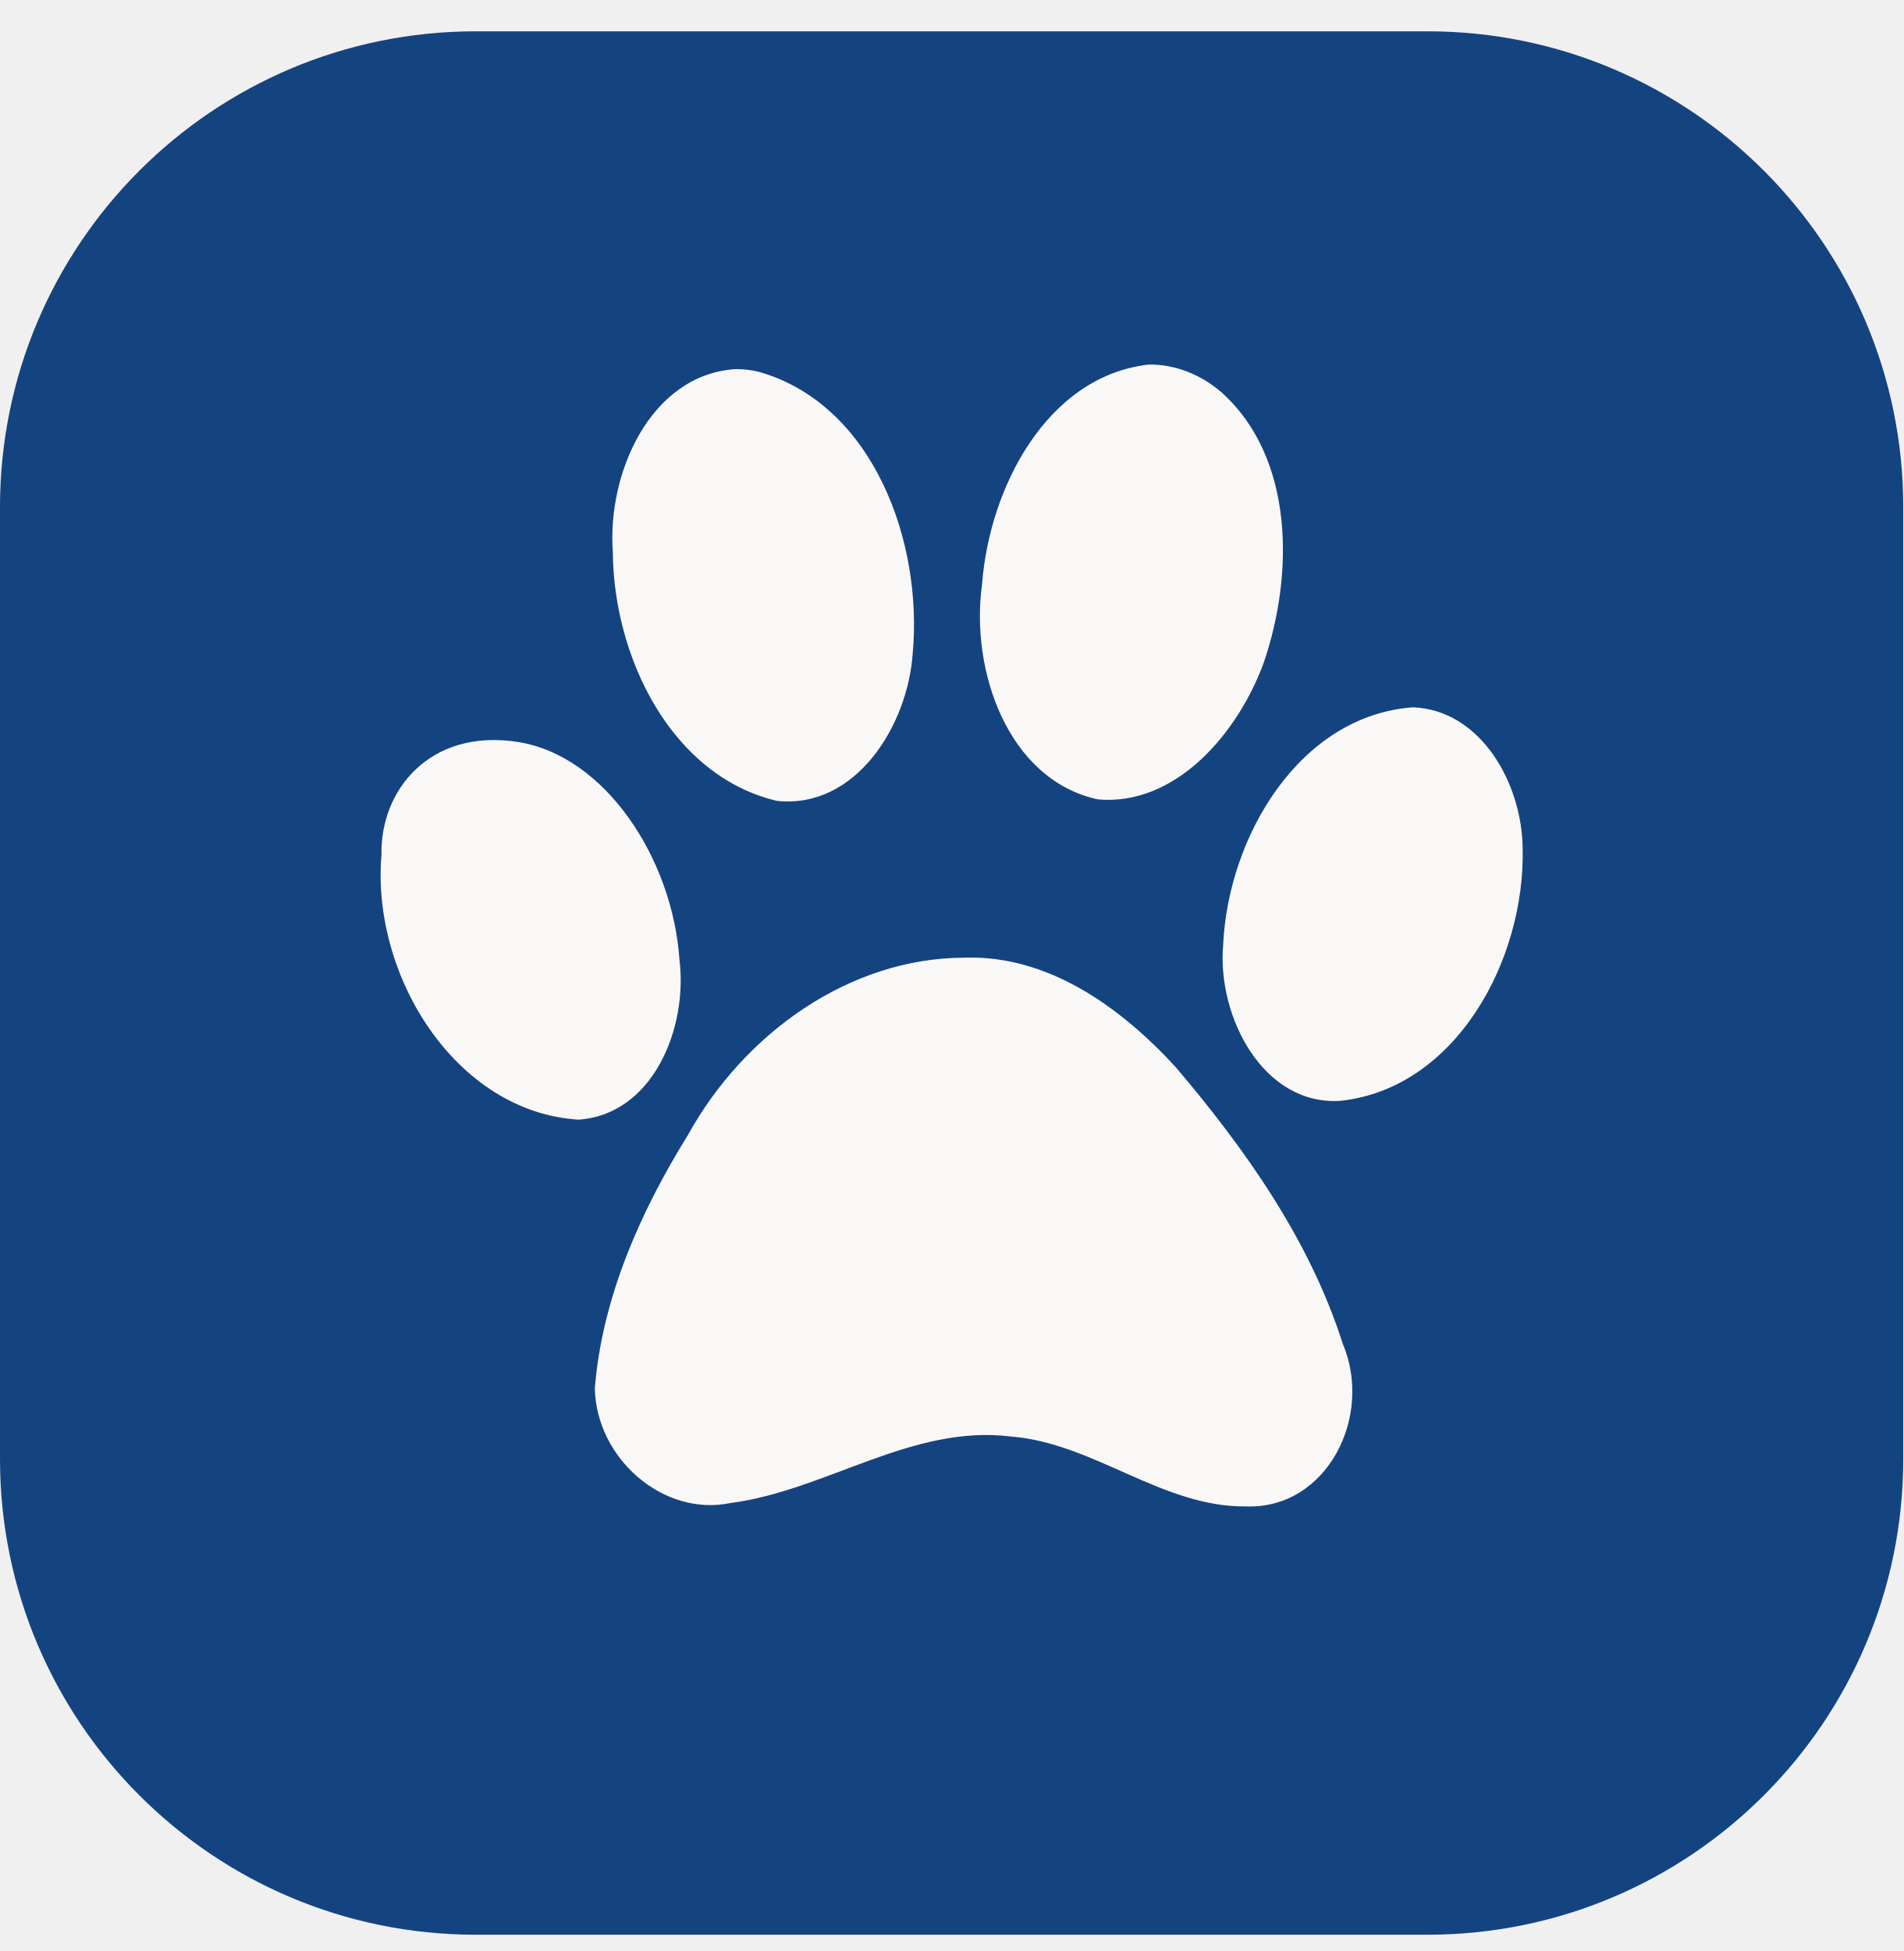
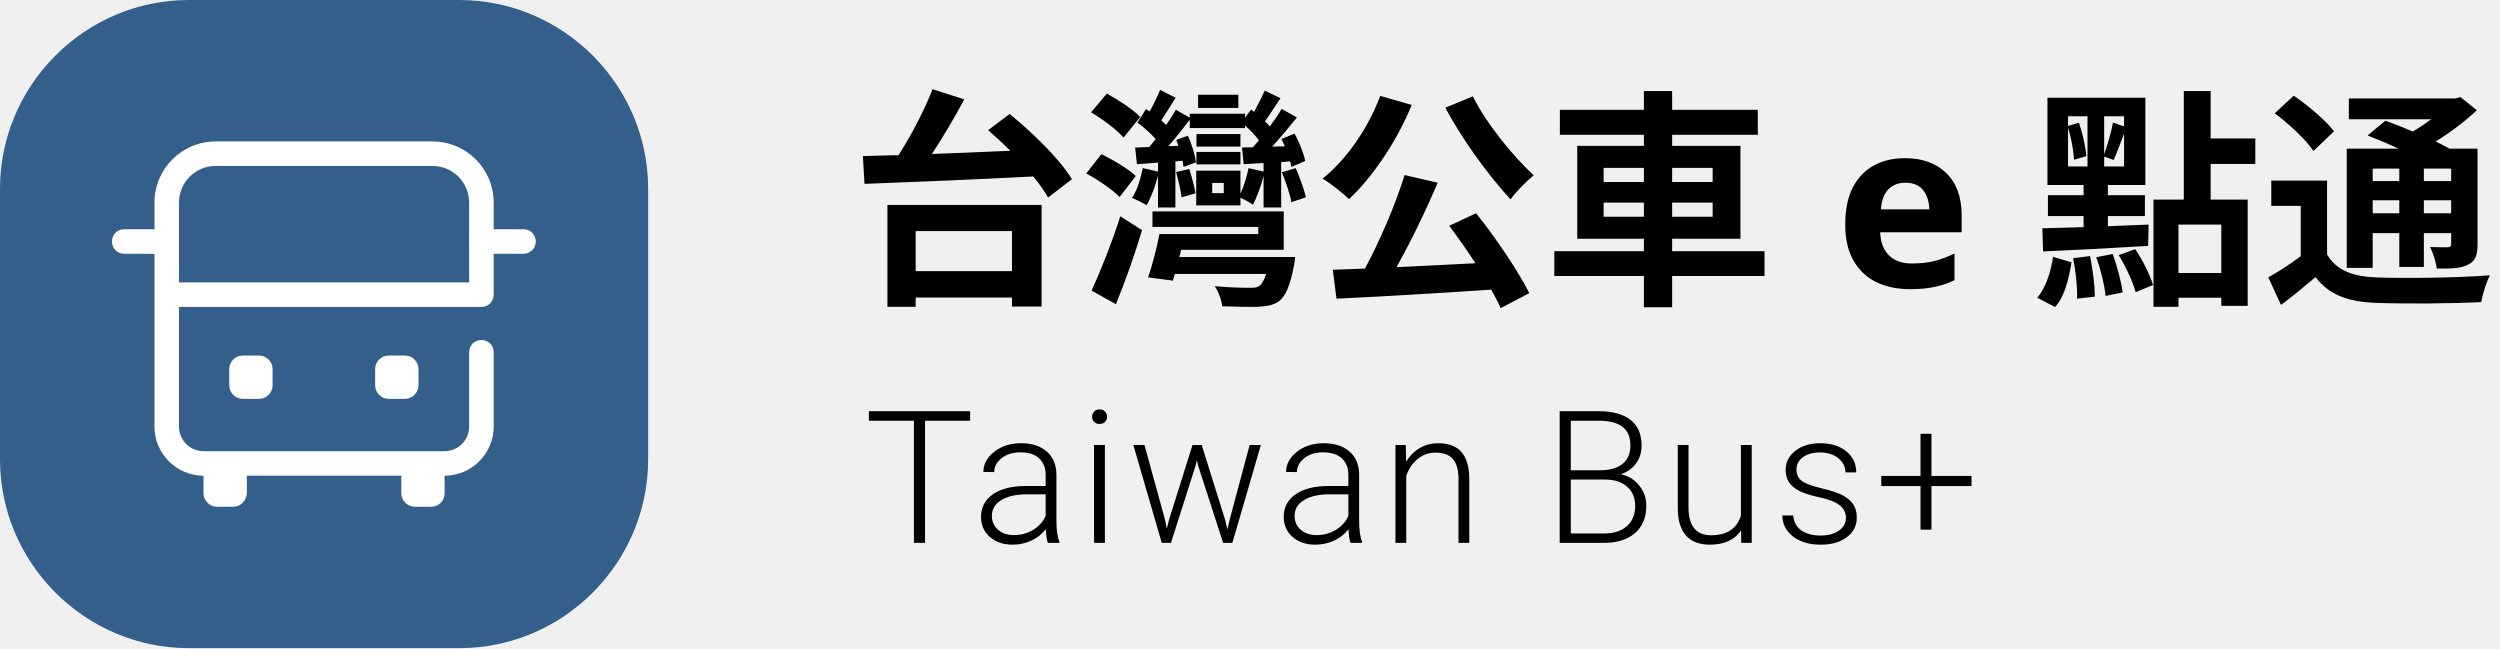
- <svg xmlns="http://www.w3.org/2000/svg" viewBox="0 0 40 41" fill="none">
-   <rect y="0.658" width="40" height="40" rx="10" fill="#144480" />
-   <g clip-path="url(#clip0_148_38)">
-     <path d="M24.136 7.662C22.004 7.908 20.794 10.245 20.64 12.276C20.388 14.081 21.176 16.384 23.072 16.799C24.715 16.945 26.021 15.402 26.558 13.93C27.192 12.087 27.211 9.626 25.672 8.245C25.245 7.875 24.697 7.65 24.136 7.662ZM15.44 7.758C13.666 7.887 12.757 9.948 12.88 11.603C12.895 13.816 14.11 16.304 16.326 16.83C17.979 17.008 19.08 15.256 19.183 13.723C19.394 11.378 18.355 8.537 16.002 7.829C15.819 7.778 15.629 7.753 15.44 7.758ZM29.694 14.864C27.314 15.039 25.809 17.575 25.706 19.867C25.58 21.36 26.545 23.237 28.169 23.134C30.597 22.877 32.061 20.17 32.001 17.819C31.985 16.465 31.127 14.921 29.694 14.864ZM8.018 17.958C7.798 20.498 9.575 23.369 12.157 23.529C13.722 23.424 14.459 21.607 14.28 20.169C14.137 18.047 12.719 15.875 10.876 15.591C9.033 15.307 7.989 16.609 8.018 17.958ZM20.273 20.125C17.853 20.131 15.64 21.713 14.457 23.854C13.465 25.454 12.655 27.266 12.501 29.178C12.535 30.652 13.941 31.879 15.352 31.586C17.364 31.324 19.162 29.927 21.254 30.189C22.993 30.328 24.427 31.676 26.183 31.657C27.887 31.721 28.87 29.767 28.22 28.237C27.521 26.046 26.165 24.141 24.709 22.425C23.548 21.16 22.027 20.069 20.273 20.125Z" fill="#FAF7F7" />
+ <svg xmlns="http://www.w3.org/2000/svg" width="162" height="42" viewBox="0 0 162 42" fill="none">
+   <path d="M65.575 14.974V17.569H59.335V14.974H65.575ZM57.505 19.879H59.335V19.279H65.575V19.864H67.495V13.279H57.505V19.879ZM64.03 8.434C64.495 8.839 64.99 9.289 65.47 9.769C63.745 9.844 62.005 9.919 60.385 9.979C61.105 8.884 61.855 7.624 62.485 6.439L60.43 5.779C59.92 7.099 59.065 8.749 58.225 10.054C57.385 10.069 56.605 10.099 55.915 10.114L56.02 11.914C58.81 11.809 62.995 11.644 66.955 11.434C67.36 11.929 67.69 12.394 67.915 12.799L69.46 11.614C68.695 10.324 66.91 8.599 65.425 7.384L64.03 8.434ZM80.245 6.139H77.635V6.994H80.245V6.139ZM73.885 7.579C73.435 7.099 72.46 6.469 71.725 6.064L70.705 7.279C71.455 7.729 72.385 8.419 72.805 8.914L73.885 7.579ZM73.6 11.404C73.105 10.939 72.13 10.354 71.365 9.994L70.39 11.239C71.14 11.644 72.115 12.304 72.55 12.769L73.6 11.404ZM72.31 19.714C72.91 18.259 73.525 16.519 74.005 14.914L72.595 14.014C72.04 15.769 71.275 17.659 70.735 18.829L72.31 19.714ZM79.3 12.514H78.55V11.854H79.3V12.514ZM75.04 13.444H76.165V10.459L76.63 10.414C76.66 10.564 76.675 10.699 76.69 10.819L77.5 10.519C77.44 10.054 77.23 9.334 76.975 8.794L76.225 9.064C76.27 9.184 76.315 9.319 76.36 9.454L75.715 9.469C76.18 8.944 76.66 8.329 77.095 7.759V8.299H80.68V8.134C81.025 8.434 81.355 8.794 81.58 9.094C81.445 9.244 81.31 9.409 81.19 9.544L80.485 9.559L80.59 10.639L81.88 10.564V11.119L80.905 10.894C80.785 11.449 80.62 12.049 80.38 12.544V11.059H77.515V13.309H80.38V12.814C80.65 12.934 81.01 13.129 81.19 13.264C81.445 12.784 81.715 12.064 81.88 11.389V13.444H83.02V10.504L83.605 10.459C83.635 10.594 83.665 10.714 83.68 10.819L84.58 10.429C84.475 9.934 84.19 9.199 83.89 8.659L83.035 9.004C83.11 9.154 83.185 9.319 83.26 9.484L82.435 9.499C82.975 8.914 83.545 8.224 84.04 7.609L83.05 7.054C82.855 7.399 82.585 7.789 82.285 8.194C82.195 8.089 82.09 7.969 81.97 7.864C82.285 7.429 82.63 6.874 82.975 6.364L81.955 5.869C81.79 6.244 81.52 6.784 81.265 7.249L81.07 7.099L80.68 7.624V7.369H77.095V7.624L76.195 7.114C76.03 7.414 75.805 7.744 75.565 8.104C75.475 7.999 75.355 7.909 75.25 7.804C75.535 7.369 75.865 6.844 76.18 6.334L75.175 5.824C75.01 6.229 74.755 6.769 74.5 7.219C74.425 7.174 74.335 7.114 74.26 7.069L73.705 7.939C74.11 8.239 74.56 8.644 74.89 9.004C74.755 9.184 74.605 9.364 74.47 9.529L73.555 9.559L73.675 10.639C74.095 10.609 74.56 10.579 75.04 10.534V11.119L74.05 10.894C73.915 11.569 73.705 12.289 73.36 12.829C73.63 12.934 74.08 13.159 74.305 13.294C74.59 12.799 74.86 12.064 75.04 11.389V13.444ZM83.065 11.164C83.32 11.779 83.59 12.574 83.68 13.099L84.625 12.784C84.505 12.274 84.22 11.494 83.965 10.894L83.065 11.164ZM77.53 10.654H80.38V9.844H77.53V10.654ZM80.38 8.689H77.53V9.499H80.38V8.689ZM77.47 12.529C77.395 12.109 77.23 11.449 77.065 10.954L76.21 11.149C76.36 11.674 76.51 12.349 76.57 12.784L77.47 12.529ZM76.42 16.654L76.54 16.189H83.185V13.699H74.68V14.704H81.535V15.169H75.13C74.95 16.099 74.665 17.209 74.395 17.974L76 18.184C76.045 18.049 76.09 17.899 76.135 17.749H82.045C81.91 18.169 81.775 18.409 81.61 18.529C81.46 18.634 81.28 18.649 80.98 18.649C80.605 18.649 79.615 18.634 78.715 18.544C78.97 18.919 79.165 19.459 79.195 19.849C80.125 19.879 81.04 19.894 81.52 19.879C82.12 19.849 82.54 19.774 82.915 19.489C83.32 19.159 83.59 18.499 83.83 17.299C83.89 17.089 83.92 16.654 83.92 16.654H76.42ZM93.655 6.979C94.75 9.034 96.475 11.404 97.885 12.919C98.23 12.424 98.92 11.734 99.385 11.359C98.02 10.099 96.31 7.999 95.44 6.244L93.655 6.979ZM89.44 6.214C88.66 8.299 87.25 10.354 85.705 11.569C86.17 11.854 87.055 12.529 87.415 12.904C88.945 11.479 90.52 9.154 91.48 6.799L89.44 6.214ZM93.91 14.629C94.465 15.364 95.065 16.219 95.605 17.059C93.865 17.149 92.11 17.239 90.49 17.314C91.405 15.694 92.38 13.684 93.16 11.839L91.015 11.344C90.445 13.219 89.41 15.619 88.45 17.404L86.365 17.479L86.605 19.354C89.245 19.234 93.025 19.009 96.625 18.769C96.88 19.204 97.09 19.609 97.24 19.969L99.1 18.994C98.365 17.554 96.955 15.439 95.65 13.819L93.91 14.629ZM103.915 14.044V13.129H106.525V14.044H103.915ZM103.915 10.879H106.525V11.794H103.915V10.879ZM110.98 10.879V11.794H108.355V10.879H110.98ZM110.98 14.044H108.355V13.129H110.98V14.044ZM114.34 16.279H108.355V15.469H112.78V9.454H108.355V8.734H113.905V7.114H108.355V5.899H106.525V7.114H101.08V8.734H106.525V9.454H102.205V15.469H106.525V16.279H100.72V17.884H106.525V19.909H108.355V17.884H114.34V16.279ZM123.441 10.249C124.571 10.249 125.466 10.574 126.126 11.224C126.786 11.864 127.116 12.779 127.116 13.969V15.049H121.836C121.856 15.679 122.041 16.174 122.391 16.534C122.751 16.894 123.246 17.074 123.876 17.074C124.406 17.074 124.886 17.024 125.316 16.924C125.746 16.814 126.191 16.649 126.651 16.429V18.154C126.251 18.354 125.826 18.499 125.376 18.589C124.936 18.689 124.401 18.739 123.771 18.739C122.951 18.739 122.226 18.589 121.596 18.289C120.966 17.979 120.471 17.514 120.111 16.894C119.751 16.274 119.571 15.494 119.571 14.554C119.571 13.594 119.731 12.799 120.051 12.169C120.381 11.529 120.836 11.049 121.416 10.729C121.996 10.409 122.671 10.249 123.441 10.249ZM123.456 11.839C123.026 11.839 122.666 11.979 122.376 12.259C122.096 12.539 121.931 12.974 121.881 13.564H125.016C125.006 13.064 124.876 12.654 124.626 12.334C124.376 12.004 123.986 11.839 123.456 11.839ZM134.01 8.269C134.22 8.944 134.37 9.784 134.4 10.354L135.195 10.114C135.15 9.529 134.955 8.644 134.715 7.954L134.01 8.164V7.534H135.27V10.789H134.01V8.269ZM137.64 8.194L136.92 7.939C136.815 8.539 136.56 9.409 136.35 10.009V7.534H137.64V8.194ZM136.35 10.789V10.144L136.965 10.369C137.16 9.934 137.4 9.289 137.64 8.659V10.789H136.35ZM132.39 16.294C134.205 16.219 136.77 16.084 139.2 15.934L139.23 14.554C138.36 14.584 137.46 14.629 136.59 14.659V13.999H138.99V12.649H136.59V11.989H139.02V6.334H132.675V11.989H135.015V12.649H132.705V13.999H135.015V14.719C134.01 14.749 133.095 14.779 132.345 14.794L132.39 16.294ZM133.17 19.894C133.8 19.204 134.055 18.064 134.235 16.999L133.035 16.639C132.9 17.629 132.555 18.664 132.015 19.294L133.17 19.894ZM134.34 16.729C134.505 17.569 134.625 18.649 134.595 19.354L135.75 19.219C135.735 18.499 135.615 17.434 135.435 16.594L134.34 16.729ZM135.84 16.669C136.125 17.464 136.38 18.499 136.44 19.174L137.55 18.949C137.46 18.259 137.19 17.254 136.905 16.459L135.84 16.669ZM137.295 16.534C137.76 17.284 138.21 18.274 138.39 18.934L139.515 18.469C139.32 17.809 138.84 16.849 138.36 16.144L137.295 16.534ZM143.94 17.689H141.165V14.554H143.94V17.689ZM146.145 10.624V8.974H143.25V5.899H141.51V12.934H139.545V19.879H141.165V19.294H143.94V19.819H145.65V12.934H143.25V10.624H146.145ZM155.475 10.924V11.734H153.75V10.924H155.475ZM158.835 11.734H157.065V10.924H158.835V11.734ZM157.065 13.819V12.979H158.835V13.819H157.065ZM153.75 13.819V12.979H155.475V13.819H153.75ZM153.75 15.109H155.475V17.299H157.065V15.109H158.835V15.799C158.835 15.949 158.79 16.009 158.61 16.024C158.46 16.024 157.935 16.024 157.47 16.009C157.665 16.384 157.845 16.969 157.905 17.404C158.805 17.404 159.45 17.404 159.93 17.149C160.41 16.909 160.545 16.534 160.545 15.814V9.634H158.73C158.475 9.484 158.16 9.334 157.83 9.169C158.805 8.569 159.75 7.849 160.5 7.144L159.435 6.289L159.09 6.379H152.205V7.729H157.545C157.17 7.999 156.765 8.284 156.345 8.524C155.73 8.254 155.1 8.014 154.575 7.819L153.42 8.779C154.035 9.019 154.755 9.319 155.43 9.634H152.07V17.359H153.75V15.109ZM151.245 8.509C150.705 7.789 149.55 6.829 148.635 6.199L147.405 7.339C148.32 8.029 149.445 9.064 149.91 9.784L151.245 8.509ZM150.795 11.704H147.18V13.339H149.085V16.609C148.395 17.119 147.63 17.614 146.985 17.974L147.81 19.759C148.65 19.129 149.355 18.544 150.045 17.959C150.945 19.114 152.13 19.549 153.93 19.624C155.76 19.699 158.94 19.669 160.785 19.579C160.86 19.084 161.13 18.259 161.34 17.839C159.285 18.004 155.73 18.049 153.945 17.974C152.415 17.914 151.38 17.494 150.795 16.489V11.704Z" fill="black" />
+   <path d="M62.867 27.262H59.943V35.178H59.222V27.262H56.305V26.646H62.867V27.262ZM67.9 35.178C67.829 34.978 67.785 34.683 67.765 34.293C67.519 34.613 67.204 34.861 66.822 35.037C66.443 35.209 66.04 35.295 65.615 35.295C65.005 35.295 64.511 35.125 64.132 34.785C63.757 34.445 63.57 34.016 63.57 33.496C63.57 32.879 63.826 32.391 64.337 32.031C64.853 31.672 65.57 31.492 66.488 31.492H67.759V30.771C67.759 30.318 67.618 29.963 67.337 29.705C67.06 29.443 66.654 29.312 66.118 29.312C65.63 29.312 65.226 29.437 64.906 29.687C64.585 29.937 64.425 30.238 64.425 30.59L63.722 30.584C63.722 30.08 63.956 29.644 64.425 29.277C64.894 28.906 65.47 28.721 66.154 28.721C66.861 28.721 67.417 28.898 67.824 29.254C68.234 29.605 68.445 30.098 68.456 30.73V33.73C68.456 34.344 68.521 34.803 68.65 35.107V35.178H67.9ZM65.697 34.674C66.165 34.674 66.583 34.56 66.951 34.334C67.322 34.107 67.591 33.804 67.759 33.426V32.031H66.505C65.806 32.039 65.259 32.168 64.865 32.418C64.47 32.664 64.273 33.004 64.273 33.437C64.273 33.793 64.404 34.088 64.665 34.322C64.931 34.556 65.275 34.674 65.697 34.674ZM71.597 35.178H70.894V28.838H71.597V35.178ZM70.77 27.004C70.77 26.871 70.813 26.76 70.899 26.67C70.985 26.576 71.103 26.529 71.251 26.529C71.399 26.529 71.516 26.576 71.603 26.67C71.692 26.76 71.737 26.871 71.737 27.004C71.737 27.137 71.692 27.248 71.603 27.338C71.516 27.428 71.399 27.473 71.251 27.473C71.103 27.473 70.985 27.428 70.899 27.338C70.813 27.248 70.77 27.137 70.77 27.004ZM75.504 33.719L75.61 34.264L75.75 33.689L77.274 28.838H77.871L79.377 33.648L79.541 34.316L79.676 33.701L80.977 28.838H81.704L79.858 35.178H79.26L77.631 30.15L77.555 29.805L77.479 30.156L75.879 35.178H75.282L73.442 28.838H74.162L75.504 33.719ZM87.516 35.178C87.445 34.978 87.4 34.683 87.381 34.293C87.135 34.613 86.82 34.861 86.438 35.037C86.058 35.209 85.656 35.295 85.23 35.295C84.621 35.295 84.127 35.125 83.748 34.785C83.373 34.445 83.186 34.016 83.186 33.496C83.186 32.879 83.441 32.391 83.953 32.031C84.469 31.672 85.186 31.492 86.103 31.492H87.375V30.771C87.375 30.318 87.234 29.963 86.953 29.705C86.676 29.443 86.269 29.312 85.734 29.312C85.246 29.312 84.842 29.437 84.521 29.687C84.201 29.937 84.041 30.238 84.041 30.59L83.338 30.584C83.338 30.08 83.572 29.644 84.041 29.277C84.51 28.906 85.086 28.721 85.769 28.721C86.477 28.721 87.033 28.898 87.439 29.254C87.85 29.605 88.061 30.098 88.072 30.73V33.73C88.072 34.344 88.137 34.803 88.266 35.107V35.178H87.516ZM85.312 34.674C85.781 34.674 86.199 34.56 86.566 34.334C86.938 34.107 87.207 33.804 87.375 33.426V32.031H86.121C85.422 32.039 84.875 32.168 84.48 32.418C84.086 32.664 83.889 33.004 83.889 33.437C83.889 33.793 84.019 34.088 84.281 34.322C84.547 34.556 84.891 34.674 85.312 34.674ZM91.095 28.838L91.119 29.922C91.357 29.531 91.654 29.234 92.009 29.031C92.365 28.824 92.757 28.721 93.187 28.721C93.867 28.721 94.373 28.912 94.705 29.295C95.037 29.678 95.205 30.252 95.209 31.017V35.178H94.511V31.012C94.507 30.445 94.386 30.023 94.148 29.746C93.914 29.469 93.537 29.33 93.017 29.33C92.584 29.33 92.199 29.467 91.863 29.74C91.531 30.01 91.285 30.375 91.124 30.836V35.178H90.427V28.838H91.095ZM101.067 35.178V26.646H103.586C104.501 26.646 105.194 26.836 105.667 27.215C106.139 27.59 106.376 28.144 106.376 28.879C106.376 29.32 106.254 29.705 106.012 30.033C105.774 30.357 105.446 30.59 105.028 30.73C105.524 30.84 105.922 31.084 106.223 31.463C106.528 31.842 106.68 32.279 106.68 32.775C106.68 33.529 106.436 34.119 105.948 34.545C105.463 34.967 104.788 35.178 103.92 35.178H101.067ZM101.788 31.076V34.568H103.95C104.567 34.568 105.055 34.412 105.415 34.099C105.778 33.783 105.959 33.346 105.959 32.787C105.959 32.26 105.786 31.844 105.438 31.539C105.094 31.23 104.618 31.076 104.008 31.076H101.788ZM101.788 30.473H103.756C104.358 30.461 104.823 30.32 105.151 30.051C105.483 29.777 105.649 29.381 105.649 28.861C105.649 28.314 105.477 27.912 105.133 27.654C104.793 27.392 104.278 27.262 103.586 27.262H101.788V30.473ZM112.82 34.375C112.398 34.988 111.725 35.295 110.799 35.295C110.123 35.295 109.609 35.099 109.258 34.709C108.906 34.314 108.727 33.732 108.719 32.963V28.838H109.416V32.875C109.416 34.082 109.904 34.685 110.881 34.685C111.897 34.685 112.539 34.266 112.809 33.426V28.838H113.512V35.178H112.832L112.82 34.375ZM119.617 33.566C119.617 33.219 119.476 32.939 119.195 32.728C118.918 32.517 118.498 32.353 117.935 32.236C117.373 32.115 116.935 31.978 116.623 31.826C116.314 31.67 116.084 31.48 115.931 31.258C115.783 31.035 115.709 30.765 115.709 30.449C115.709 29.949 115.918 29.537 116.336 29.213C116.753 28.885 117.289 28.721 117.941 28.721C118.648 28.721 119.214 28.896 119.64 29.248C120.07 29.596 120.285 30.051 120.285 30.613H119.582C119.582 30.242 119.425 29.933 119.113 29.687C118.804 29.441 118.414 29.318 117.941 29.318C117.48 29.318 117.109 29.422 116.828 29.629C116.55 29.832 116.412 30.098 116.412 30.426C116.412 30.742 116.527 30.988 116.757 31.164C116.992 31.336 117.416 31.494 118.029 31.639C118.646 31.783 119.107 31.937 119.412 32.101C119.72 32.266 119.949 32.463 120.097 32.693C120.246 32.924 120.32 33.203 120.32 33.531C120.32 34.066 120.103 34.494 119.669 34.814C119.24 35.135 118.677 35.295 117.982 35.295C117.244 35.295 116.644 35.117 116.183 34.762C115.726 34.402 115.498 33.949 115.498 33.402H116.201C116.228 33.812 116.4 34.133 116.716 34.363C117.037 34.59 117.459 34.703 117.982 34.703C118.47 34.703 118.865 34.596 119.166 34.381C119.466 34.166 119.617 33.894 119.617 33.566ZM125.159 30.842H127.755V31.498H125.159V34.322H124.45V31.498H121.907V30.842H124.45V28.111H125.159V30.842Z" fill="black" />
+   <g clip-path="url(#clip0_5439_851)">
+     <path d="M29.765 42H12.235C5.508 42 0 36.492 0 29.765V12.235C0 5.508 5.508 0 12.235 0H29.765C36.492 0 42 5.508 42 12.235V29.765C42 36.492 36.492 42 29.765 42Z" fill="#355F8B" />
+     <path d="M27.938 32.837H26.879C26.402 32.837 26.005 32.44 26.005 31.963V30.904C26.005 30.427 26.402 30.03 26.879 30.03H27.938C28.415 30.03 28.812 30.427 28.812 30.904V31.963C28.812 32.44 28.441 32.837 27.938 32.837Z" fill="white" />
+     <path d="M15.121 32.837H14.062C13.585 32.837 13.188 32.44 13.188 31.963V30.904C13.188 30.427 13.585 30.03 14.062 30.03H15.121C15.598 30.03 15.995 30.427 15.995 30.904V31.963C15.968 32.44 15.598 32.837 15.121 32.837Z" fill="white" />
+     <path d="M26.243 25.846H25.184C24.707 25.846 24.31 25.449 24.31 24.972V23.913C24.31 23.436 24.707 23.039 25.184 23.039H26.243C26.72 23.039 27.117 23.436 27.117 23.913V24.972C27.117 25.449 26.72 25.846 26.243 25.846Z" fill="white" />
+     <path d="M16.789 25.846H15.73C15.253 25.846 14.856 25.449 14.856 24.972V23.913C14.856 23.436 15.253 23.039 15.73 23.039H16.789C17.266 23.039 17.663 23.436 17.663 23.913V24.972C17.663 25.449 17.266 25.846 16.789 25.846Z" fill="white" />
+     <path d="M10.805 16.445H8.05C7.6 16.445 7.256 16.101 7.256 15.651C7.256 15.2 7.6 14.856 8.05 14.856H10.778C11.228 14.856 11.572 15.2 11.572 15.651C11.599 16.074 11.228 16.445 10.805 16.445Z" fill="white" />
+     <path d="M33.923 16.445H31.195C30.745 16.445 30.401 16.101 30.401 15.651C30.401 15.2 30.745 14.856 31.195 14.856H33.923C34.373 14.856 34.718 15.2 34.718 15.651C34.718 16.074 34.373 16.445 33.923 16.445Z" fill="white" />
+     <path d="M28.812 30.825H13.188C11.44 30.825 10.01 29.395 10.01 27.647V13.135C10.01 10.937 11.784 9.163 13.982 9.163H28.018C30.216 9.163 31.99 10.937 31.99 13.135V19.093C31.99 19.544 31.646 19.888 31.195 19.888H11.599V27.647C11.599 28.521 12.314 29.236 13.188 29.236H28.812C29.686 29.236 30.401 28.521 30.401 27.647V22.827C30.401 22.377 30.745 22.033 31.195 22.033C31.646 22.033 31.99 22.377 31.99 22.827V27.647C31.99 29.395 30.56 30.825 28.812 30.825ZM11.599 18.299H30.401V13.135C30.401 11.811 29.342 10.752 28.018 10.752H13.982C12.658 10.752 11.599 11.811 11.599 13.135V18.299Z" fill="white" />
  </g>
  <defs>
-     <clipPath id="clip0_148_38">
-       <rect width="24" height="24" fill="white" transform="translate(7.99988 7.65799)" />
+     <clipPath id="clip0_5439_851">
+       <rect width="42" height="42" fill="white" />
    </clipPath>
  </defs>
</svg>
